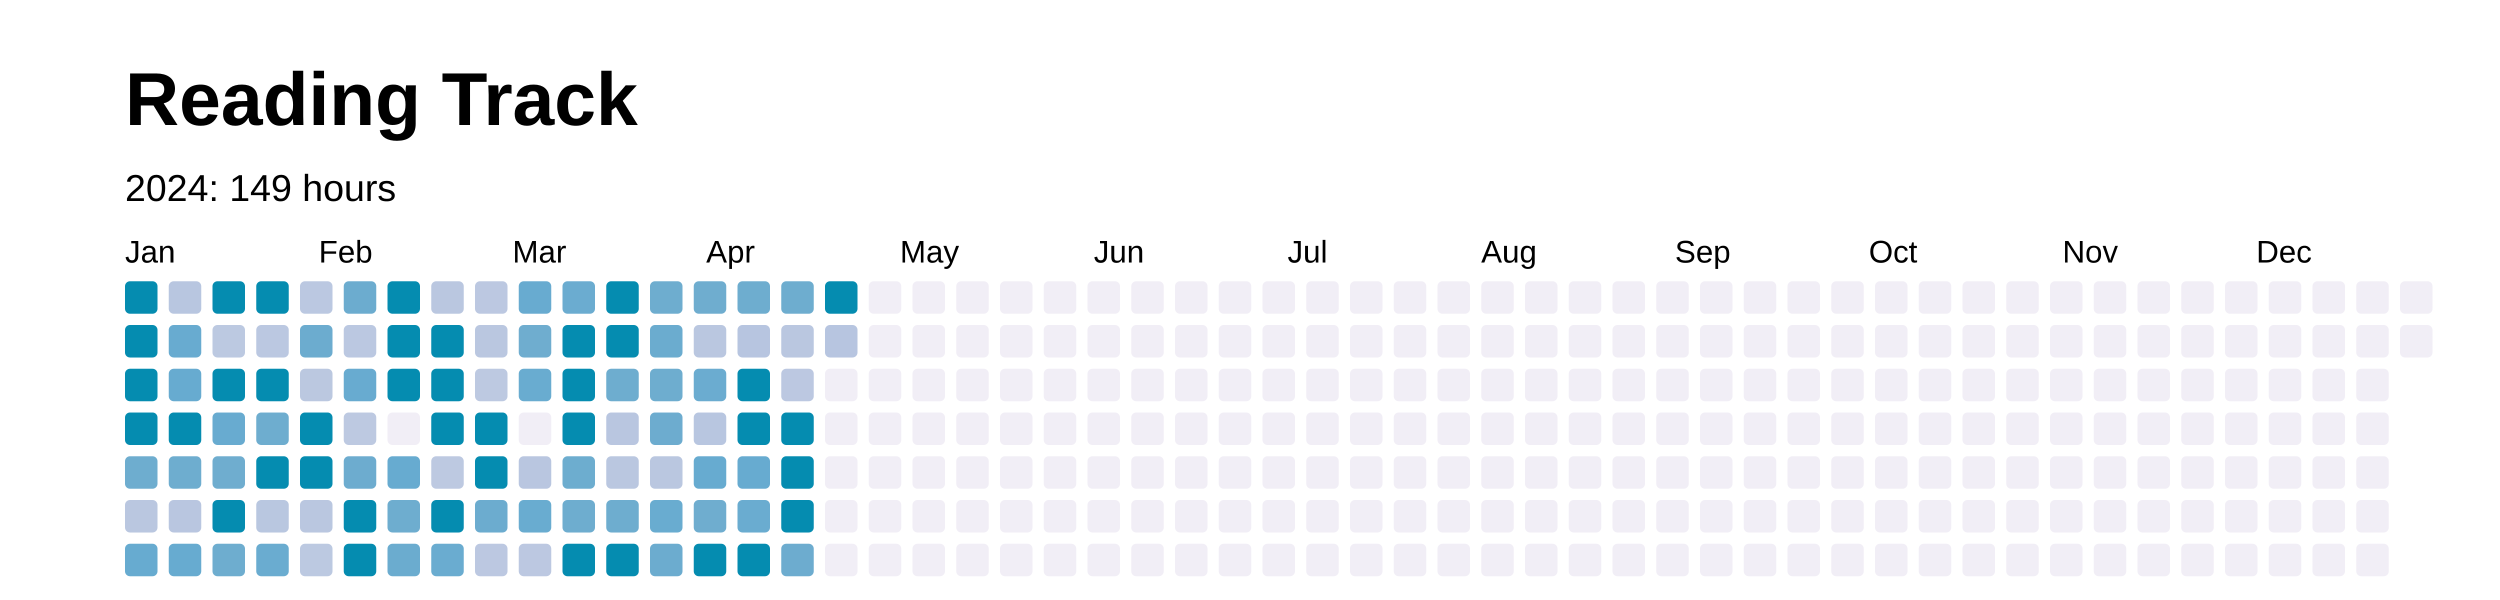
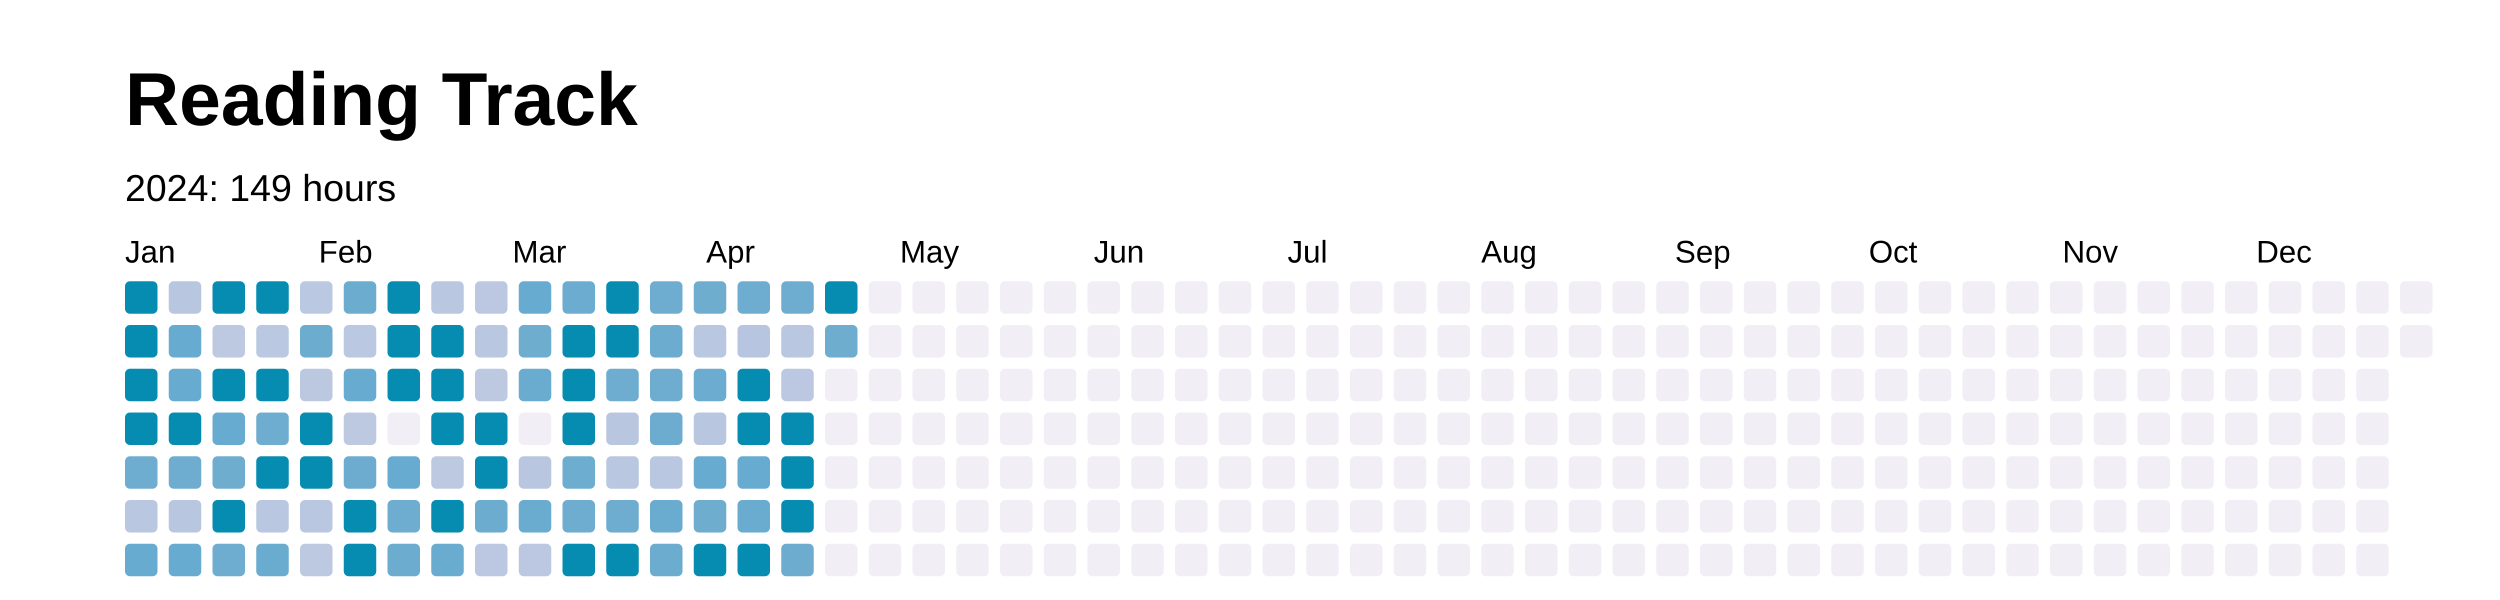
<svg xmlns="http://www.w3.org/2000/svg" baseProfile="full" height="48mm" version="1.1" viewBox="0,0,200,48" width="200mm">
  <defs />
  <rect fill="#FFFFFF" height="48" width="200" x="0" y="0" />
  <text fill="#000000" style="font-size:6px; font-family:Arial; font-weight:bold;" x="10" y="10">Reading Track</text>
  <text dominant-baseline="hanging" fill="#000000" style="font-size:3.0px; font-family:Arial;" x="10" y="14">2024: 149 hours</text>
  <text fill="#000000" style="font-size:2.5px; font-family:Arial" x="10.0" y="21.0">Jan</text>
  <text fill="#000000" style="font-size:2.5px; font-family:Arial" x="25.5" y="21.0">Feb</text>
  <text fill="#000000" style="font-size:2.5px; font-family:Arial" x="41.0" y="21.0">Mar</text>
  <text fill="#000000" style="font-size:2.5px; font-family:Arial" x="56.5" y="21.0">Apr</text>
  <text fill="#000000" style="font-size:2.5px; font-family:Arial" x="72.0" y="21.0">May</text>
  <text fill="#000000" style="font-size:2.5px; font-family:Arial" x="87.5" y="21.0">Jun</text>
  <text fill="#000000" style="font-size:2.5px; font-family:Arial" x="103.0" y="21.0">Jul</text>
  <text fill="#000000" style="font-size:2.5px; font-family:Arial" x="118.5" y="21.0">Aug</text>
  <text fill="#000000" style="font-size:2.5px; font-family:Arial" x="134.0" y="21.0">Sep</text>
  <text fill="#000000" style="font-size:2.5px; font-family:Arial" x="149.5" y="21.0">Oct</text>
  <text fill="#000000" style="font-size:2.5px; font-family:Arial" x="165.0" y="21.0">Nov</text>
  <text fill="#000000" style="font-size:2.5px; font-family:Arial" x="180.5" y="21.0">Dec</text>
  <rect fill="#058cb0" height="2.6" rx="0.4" ry="0.4" width="2.6" x="10.0" y="22.5" />
  <rect fill="#058cb0" height="2.6" rx="0.4" ry="0.4" width="2.6" x="10.0" y="26.0" />
  <rect fill="#058cb0" height="2.6" rx="0.4" ry="0.4" width="2.6" x="10.0" y="29.5" />
  <rect fill="#058cb0" height="2.6" rx="0.4" ry="0.4" width="2.6" x="10.0" y="33.0" />
  <rect fill="#6eadcf" height="2.6" rx="0.4" ry="0.4" width="2.6" x="10.0" y="36.5" />
  <rect fill="#bac7e0" height="2.6" rx="0.4" ry="0.4" width="2.6" x="10.0" y="40.0" />
  <rect fill="#67abd0" height="2.6" rx="0.4" ry="0.4" width="2.6" x="10.0" y="43.5" />
  <rect fill="#b8c6e0" height="2.6" rx="0.4" ry="0.4" width="2.6" x="13.5" y="22.5" />
  <rect fill="#68abd0" height="2.6" rx="0.4" ry="0.4" width="2.6" x="13.5" y="26.0" />
  <rect fill="#67abd0" height="2.6" rx="0.4" ry="0.4" width="2.6" x="13.5" y="29.5" />
  <rect fill="#058cb0" height="2.6" rx="0.4" ry="0.4" width="2.6" x="13.5" y="33.0" />
  <rect fill="#6eadcf" height="2.6" rx="0.4" ry="0.4" width="2.6" x="13.5" y="36.5" />
  <rect fill="#b9c6e0" height="2.6" rx="0.4" ry="0.4" width="2.6" x="13.5" y="40.0" />
  <rect fill="#67abd0" height="2.6" rx="0.4" ry="0.4" width="2.6" x="13.5" y="43.5" />
  <rect fill="#058cb0" height="2.6" rx="0.4" ry="0.4" width="2.6" x="17.0" y="22.5" />
  <rect fill="#bcc9e1" height="2.6" rx="0.4" ry="0.4" width="2.6" x="17.0" y="26.0" />
  <rect fill="#058cb0" height="2.6" rx="0.4" ry="0.4" width="2.6" x="17.0" y="29.5" />
  <rect fill="#68abd0" height="2.6" rx="0.4" ry="0.4" width="2.6" x="17.0" y="33.0" />
  <rect fill="#6fadcf" height="2.6" rx="0.4" ry="0.4" width="2.6" x="17.0" y="36.5" />
  <rect fill="#058cb0" height="2.6" rx="0.4" ry="0.4" width="2.6" x="17.0" y="40.0" />
  <rect fill="#6eadcf" height="2.6" rx="0.4" ry="0.4" width="2.6" x="17.0" y="43.5" />
  <rect fill="#058cb0" height="2.6" rx="0.4" ry="0.4" width="2.6" x="20.5" y="22.5" />
  <rect fill="#bbc8e1" height="2.6" rx="0.4" ry="0.4" width="2.6" x="20.5" y="26.0" />
  <rect fill="#058cb0" height="2.6" rx="0.4" ry="0.4" width="2.6" x="20.5" y="29.5" />
  <rect fill="#6eadcf" height="2.6" rx="0.4" ry="0.4" width="2.6" x="20.5" y="33.0" />
  <rect fill="#058cb0" height="2.6" rx="0.4" ry="0.4" width="2.6" x="20.5" y="36.5" />
  <rect fill="#b9c7e0" height="2.6" rx="0.4" ry="0.4" width="2.6" x="20.5" y="40.0" />
  <rect fill="#6aacd0" height="2.6" rx="0.4" ry="0.4" width="2.6" x="20.5" y="43.5" />
  <rect fill="#bbc8e1" height="2.6" rx="0.4" ry="0.4" width="2.6" x="24.0" y="22.5" />
  <rect fill="#6caccf" height="2.6" rx="0.4" ry="0.4" width="2.6" x="24.0" y="26.0" />
  <rect fill="#bbc8e0" height="2.6" rx="0.4" ry="0.4" width="2.6" x="24.0" y="29.5" />
  <rect fill="#058cb0" height="2.6" rx="0.4" ry="0.4" width="2.6" x="24.0" y="33.0" />
  <rect fill="#058cb0" height="2.6" rx="0.4" ry="0.4" width="2.6" x="24.0" y="36.5" />
  <rect fill="#bac7e0" height="2.6" rx="0.4" ry="0.4" width="2.6" x="24.0" y="40.0" />
  <rect fill="#bcc9e1" height="2.6" rx="0.4" ry="0.4" width="2.6" x="24.0" y="43.5" />
  <rect fill="#6caccf" height="2.6" rx="0.4" ry="0.4" width="2.6" x="27.5" y="22.5" />
  <rect fill="#bbc8e1" height="2.6" rx="0.4" ry="0.4" width="2.6" x="27.5" y="26.0" />
  <rect fill="#68abd0" height="2.6" rx="0.4" ry="0.4" width="2.6" x="27.5" y="29.5" />
  <rect fill="#bdc9e1" height="2.6" rx="0.4" ry="0.4" width="2.6" x="27.5" y="33.0" />
  <rect fill="#6daccf" height="2.6" rx="0.4" ry="0.4" width="2.6" x="27.5" y="36.5" />
  <rect fill="#058cb0" height="2.6" rx="0.4" ry="0.4" width="2.6" x="27.5" y="40.0" />
  <rect fill="#058cb0" height="2.6" rx="0.4" ry="0.4" width="2.6" x="27.5" y="43.5" />
  <rect fill="#058cb0" height="2.6" rx="0.4" ry="0.4" width="2.6" x="31.0" y="22.5" />
  <rect fill="#058cb0" height="2.6" rx="0.4" ry="0.4" width="2.6" x="31.0" y="26.0" />
  <rect fill="#058cb0" height="2.6" rx="0.4" ry="0.4" width="2.6" x="31.0" y="29.5" />
  <rect fill="#f1eef6" height="2.6" rx="0.4" ry="0.4" width="2.6" x="31.0" y="33.0" />
  <rect fill="#67abd0" height="2.6" rx="0.4" ry="0.4" width="2.6" x="31.0" y="36.5" />
  <rect fill="#6eadcf" height="2.6" rx="0.4" ry="0.4" width="2.6" x="31.0" y="40.0" />
  <rect fill="#6baccf" height="2.6" rx="0.4" ry="0.4" width="2.6" x="31.0" y="43.5" />
  <rect fill="#bac7e0" height="2.6" rx="0.4" ry="0.4" width="2.6" x="34.5" y="22.5" />
  <rect fill="#058cb0" height="2.6" rx="0.4" ry="0.4" width="2.6" x="34.5" y="26.0" />
  <rect fill="#058cb0" height="2.6" rx="0.4" ry="0.4" width="2.6" x="34.5" y="29.5" />
  <rect fill="#058cb0" height="2.6" rx="0.4" ry="0.4" width="2.6" x="34.5" y="33.0" />
  <rect fill="#bdc9e1" height="2.6" rx="0.4" ry="0.4" width="2.6" x="34.5" y="36.5" />
  <rect fill="#058cb0" height="2.6" rx="0.4" ry="0.4" width="2.6" x="34.5" y="40.0" />
  <rect fill="#6aacd0" height="2.6" rx="0.4" ry="0.4" width="2.6" x="34.5" y="43.5" />
  <rect fill="#bcc8e1" height="2.6" rx="0.4" ry="0.4" width="2.6" x="38.0" y="22.5" />
  <rect fill="#bac7e0" height="2.6" rx="0.4" ry="0.4" width="2.6" x="38.0" y="26.0" />
  <rect fill="#bdc9e1" height="2.6" rx="0.4" ry="0.4" width="2.6" x="38.0" y="29.5" />
  <rect fill="#058cb0" height="2.6" rx="0.4" ry="0.4" width="2.6" x="38.0" y="33.0" />
  <rect fill="#058cb0" height="2.6" rx="0.4" ry="0.4" width="2.6" x="38.0" y="36.5" />
  <rect fill="#6caccf" height="2.6" rx="0.4" ry="0.4" width="2.6" x="38.0" y="40.0" />
  <rect fill="#bcc8e1" height="2.6" rx="0.4" ry="0.4" width="2.6" x="38.0" y="43.5" />
  <rect fill="#68abd0" height="2.6" rx="0.4" ry="0.4" width="2.6" x="41.5" y="22.5" />
  <rect fill="#6fadcf" height="2.6" rx="0.4" ry="0.4" width="2.6" x="41.5" y="26.0" />
  <rect fill="#69acd0" height="2.6" rx="0.4" ry="0.4" width="2.6" x="41.5" y="29.5" />
  <rect fill="#f1eef6" height="2.6" rx="0.4" ry="0.4" width="2.6" x="41.5" y="33.0" />
  <rect fill="#b9c6e0" height="2.6" rx="0.4" ry="0.4" width="2.6" x="41.5" y="36.5" />
  <rect fill="#69acd0" height="2.6" rx="0.4" ry="0.4" width="2.6" x="41.5" y="40.0" />
  <rect fill="#bcc8e1" height="2.6" rx="0.4" ry="0.4" width="2.6" x="41.5" y="43.5" />
  <rect fill="#6bacd0" height="2.6" rx="0.4" ry="0.4" width="2.6" x="45.0" y="22.5" />
  <rect fill="#058cb0" height="2.6" rx="0.4" ry="0.4" width="2.6" x="45.0" y="26.0" />
  <rect fill="#058cb0" height="2.6" rx="0.4" ry="0.4" width="2.6" x="45.0" y="29.5" />
  <rect fill="#058cb0" height="2.6" rx="0.4" ry="0.4" width="2.6" x="45.0" y="33.0" />
  <rect fill="#6dadcf" height="2.6" rx="0.4" ry="0.4" width="2.6" x="45.0" y="36.5" />
  <rect fill="#6eadcf" height="2.6" rx="0.4" ry="0.4" width="2.6" x="45.0" y="40.0" />
  <rect fill="#058cb0" height="2.6" rx="0.4" ry="0.4" width="2.6" x="45.0" y="43.5" />
  <rect fill="#058cb0" height="2.6" rx="0.4" ry="0.4" width="2.6" x="48.5" y="22.5" />
  <rect fill="#058cb0" height="2.6" rx="0.4" ry="0.4" width="2.6" x="48.5" y="26.0" />
  <rect fill="#6eadcf" height="2.6" rx="0.4" ry="0.4" width="2.6" x="48.5" y="29.5" />
  <rect fill="#b9c6e0" height="2.6" rx="0.4" ry="0.4" width="2.6" x="48.5" y="33.0" />
  <rect fill="#bac7e0" height="2.6" rx="0.4" ry="0.4" width="2.6" x="48.5" y="36.5" />
  <rect fill="#6eadcf" height="2.6" rx="0.4" ry="0.4" width="2.6" x="48.5" y="40.0" />
  <rect fill="#058cb0" height="2.6" rx="0.4" ry="0.4" width="2.6" x="48.5" y="43.5" />
  <rect fill="#6eadcf" height="2.6" rx="0.4" ry="0.4" width="2.6" x="52.0" y="22.5" />
  <rect fill="#6baccf" height="2.6" rx="0.4" ry="0.4" width="2.6" x="52.0" y="26.0" />
  <rect fill="#6eadcf" height="2.6" rx="0.4" ry="0.4" width="2.6" x="52.0" y="29.5" />
  <rect fill="#6daccf" height="2.6" rx="0.4" ry="0.4" width="2.6" x="52.0" y="33.0" />
  <rect fill="#bac7e0" height="2.6" rx="0.4" ry="0.4" width="2.6" x="52.0" y="36.5" />
  <rect fill="#69acd0" height="2.6" rx="0.4" ry="0.4" width="2.6" x="52.0" y="40.0" />
  <rect fill="#6caccf" height="2.6" rx="0.4" ry="0.4" width="2.6" x="52.0" y="43.5" />
  <rect fill="#6fadcf" height="2.6" rx="0.4" ry="0.4" width="2.6" x="55.5" y="22.5" />
  <rect fill="#bac7e0" height="2.6" rx="0.4" ry="0.4" width="2.6" x="55.5" y="26.0" />
  <rect fill="#6bacd0" height="2.6" rx="0.4" ry="0.4" width="2.6" x="55.5" y="29.5" />
  <rect fill="#b8c6e0" height="2.6" rx="0.4" ry="0.4" width="2.6" x="55.5" y="33.0" />
  <rect fill="#67abd0" height="2.6" rx="0.4" ry="0.4" width="2.6" x="55.5" y="36.5" />
  <rect fill="#6fadcf" height="2.6" rx="0.4" ry="0.4" width="2.6" x="55.5" y="40.0" />
  <rect fill="#058cb0" height="2.6" rx="0.4" ry="0.4" width="2.6" x="55.5" y="43.5" />
  <rect fill="#6eadcf" height="2.6" rx="0.4" ry="0.4" width="2.6" x="59.0" y="22.5" />
  <rect fill="#b7c5e0" height="2.6" rx="0.4" ry="0.4" width="2.6" x="59.0" y="26.0" />
  <rect fill="#058cb0" height="2.6" rx="0.4" ry="0.4" width="2.6" x="59.0" y="29.5" />
  <rect fill="#058cb0" height="2.6" rx="0.4" ry="0.4" width="2.6" x="59.0" y="33.0" />
  <rect fill="#67abd0" height="2.6" rx="0.4" ry="0.4" width="2.6" x="59.0" y="36.5" />
  <rect fill="#6aacd0" height="2.6" rx="0.4" ry="0.4" width="2.6" x="59.0" y="40.0" />
  <rect fill="#058cb0" height="2.6" rx="0.4" ry="0.4" width="2.6" x="59.0" y="43.5" />
  <rect fill="#6eadcf" height="2.6" rx="0.4" ry="0.4" width="2.6" x="62.5" y="22.5" />
  <rect fill="#bac7e0" height="2.6" rx="0.4" ry="0.4" width="2.6" x="62.5" y="26.0" />
  <rect fill="#bcc8e1" height="2.6" rx="0.4" ry="0.4" width="2.6" x="62.5" y="29.5" />
  <rect fill="#058cb0" height="2.6" rx="0.4" ry="0.4" width="2.6" x="62.5" y="33.0" />
  <rect fill="#058cb0" height="2.6" rx="0.4" ry="0.4" width="2.6" x="62.5" y="36.5" />
  <rect fill="#058cb0" height="2.6" rx="0.4" ry="0.4" width="2.6" x="62.5" y="40.0" />
  <rect fill="#6daccf" height="2.6" rx="0.4" ry="0.4" width="2.6" x="62.5" y="43.5" />
  <rect fill="#058cb0" height="2.6" rx="0.4" ry="0.4" width="2.6" x="66.0" y="22.5" />
-   <rect fill="#b7c5e0" height="2.6" rx="0.4" ry="0.4" width="2.6" x="66.0" y="26.0" />
+   <rect fill="#6fadcf" height="2.6" rx="0.4" ry="0.4" width="2.6" x="66.0" y="26.0" />
  <rect fill="#f1eef6" height="2.6" rx="0.4" ry="0.4" width="2.6" x="66.0" y="29.5" />
  <rect fill="#f1eef6" height="2.6" rx="0.4" ry="0.4" width="2.6" x="66.0" y="33.0" />
  <rect fill="#f1eef6" height="2.6" rx="0.4" ry="0.4" width="2.6" x="66.0" y="36.5" />
  <rect fill="#f1eef6" height="2.6" rx="0.4" ry="0.4" width="2.6" x="66.0" y="40.0" />
  <rect fill="#f1eef6" height="2.6" rx="0.4" ry="0.4" width="2.6" x="66.0" y="43.5" />
  <rect fill="#f1eef6" height="2.6" rx="0.4" ry="0.4" width="2.6" x="69.5" y="22.5" />
  <rect fill="#f1eef6" height="2.6" rx="0.4" ry="0.4" width="2.6" x="69.5" y="26.0" />
  <rect fill="#f1eef6" height="2.6" rx="0.4" ry="0.4" width="2.6" x="69.5" y="29.5" />
  <rect fill="#f1eef6" height="2.6" rx="0.4" ry="0.4" width="2.6" x="69.5" y="33.0" />
  <rect fill="#f1eef6" height="2.6" rx="0.4" ry="0.4" width="2.6" x="69.5" y="36.5" />
  <rect fill="#f1eef6" height="2.6" rx="0.4" ry="0.4" width="2.6" x="69.5" y="40.0" />
  <rect fill="#f1eef6" height="2.6" rx="0.4" ry="0.4" width="2.6" x="69.5" y="43.5" />
  <rect fill="#f1eef6" height="2.6" rx="0.4" ry="0.4" width="2.6" x="73.0" y="22.5" />
  <rect fill="#f1eef6" height="2.6" rx="0.4" ry="0.4" width="2.6" x="73.0" y="26.0" />
  <rect fill="#f1eef6" height="2.6" rx="0.4" ry="0.4" width="2.6" x="73.0" y="29.5" />
  <rect fill="#f1eef6" height="2.6" rx="0.4" ry="0.4" width="2.6" x="73.0" y="33.0" />
  <rect fill="#f1eef6" height="2.6" rx="0.4" ry="0.4" width="2.6" x="73.0" y="36.5" />
  <rect fill="#f1eef6" height="2.6" rx="0.4" ry="0.4" width="2.6" x="73.0" y="40.0" />
  <rect fill="#f1eef6" height="2.6" rx="0.4" ry="0.4" width="2.6" x="73.0" y="43.5" />
  <rect fill="#f1eef6" height="2.6" rx="0.4" ry="0.4" width="2.6" x="76.5" y="22.5" />
  <rect fill="#f1eef6" height="2.6" rx="0.4" ry="0.4" width="2.6" x="76.5" y="26.0" />
  <rect fill="#f1eef6" height="2.6" rx="0.4" ry="0.4" width="2.6" x="76.5" y="29.5" />
  <rect fill="#f1eef6" height="2.6" rx="0.4" ry="0.4" width="2.6" x="76.5" y="33.0" />
  <rect fill="#f1eef6" height="2.6" rx="0.4" ry="0.4" width="2.6" x="76.5" y="36.5" />
  <rect fill="#f1eef6" height="2.6" rx="0.4" ry="0.4" width="2.6" x="76.5" y="40.0" />
  <rect fill="#f1eef6" height="2.6" rx="0.4" ry="0.4" width="2.6" x="76.5" y="43.5" />
  <rect fill="#f1eef6" height="2.6" rx="0.4" ry="0.4" width="2.6" x="80.0" y="22.5" />
  <rect fill="#f1eef6" height="2.6" rx="0.4" ry="0.4" width="2.6" x="80.0" y="26.0" />
  <rect fill="#f1eef6" height="2.6" rx="0.4" ry="0.4" width="2.6" x="80.0" y="29.5" />
  <rect fill="#f1eef6" height="2.6" rx="0.4" ry="0.4" width="2.6" x="80.0" y="33.0" />
  <rect fill="#f1eef6" height="2.6" rx="0.4" ry="0.4" width="2.6" x="80.0" y="36.5" />
  <rect fill="#f1eef6" height="2.6" rx="0.4" ry="0.4" width="2.6" x="80.0" y="40.0" />
  <rect fill="#f1eef6" height="2.6" rx="0.4" ry="0.4" width="2.6" x="80.0" y="43.5" />
  <rect fill="#f1eef6" height="2.6" rx="0.4" ry="0.4" width="2.6" x="83.5" y="22.5" />
  <rect fill="#f1eef6" height="2.6" rx="0.4" ry="0.4" width="2.6" x="83.5" y="26.0" />
  <rect fill="#f1eef6" height="2.6" rx="0.4" ry="0.4" width="2.6" x="83.5" y="29.5" />
  <rect fill="#f1eef6" height="2.6" rx="0.4" ry="0.4" width="2.6" x="83.5" y="33.0" />
  <rect fill="#f1eef6" height="2.6" rx="0.4" ry="0.4" width="2.6" x="83.5" y="36.5" />
  <rect fill="#f1eef6" height="2.6" rx="0.4" ry="0.4" width="2.6" x="83.5" y="40.0" />
  <rect fill="#f1eef6" height="2.6" rx="0.4" ry="0.4" width="2.6" x="83.5" y="43.5" />
  <rect fill="#f1eef6" height="2.6" rx="0.4" ry="0.4" width="2.6" x="87.0" y="22.5" />
  <rect fill="#f1eef6" height="2.6" rx="0.4" ry="0.4" width="2.6" x="87.0" y="26.0" />
  <rect fill="#f1eef6" height="2.6" rx="0.4" ry="0.4" width="2.6" x="87.0" y="29.5" />
  <rect fill="#f1eef6" height="2.6" rx="0.4" ry="0.4" width="2.6" x="87.0" y="33.0" />
  <rect fill="#f1eef6" height="2.6" rx="0.4" ry="0.4" width="2.6" x="87.0" y="36.5" />
  <rect fill="#f1eef6" height="2.6" rx="0.4" ry="0.4" width="2.6" x="87.0" y="40.0" />
  <rect fill="#f1eef6" height="2.6" rx="0.4" ry="0.4" width="2.6" x="87.0" y="43.5" />
  <rect fill="#f1eef6" height="2.6" rx="0.4" ry="0.4" width="2.6" x="90.5" y="22.5" />
  <rect fill="#f1eef6" height="2.6" rx="0.4" ry="0.4" width="2.6" x="90.5" y="26.0" />
  <rect fill="#f1eef6" height="2.6" rx="0.4" ry="0.4" width="2.6" x="90.5" y="29.5" />
  <rect fill="#f1eef6" height="2.6" rx="0.4" ry="0.4" width="2.6" x="90.5" y="33.0" />
  <rect fill="#f1eef6" height="2.6" rx="0.4" ry="0.4" width="2.6" x="90.5" y="36.5" />
  <rect fill="#f1eef6" height="2.6" rx="0.4" ry="0.4" width="2.6" x="90.5" y="40.0" />
  <rect fill="#f1eef6" height="2.6" rx="0.4" ry="0.4" width="2.6" x="90.5" y="43.5" />
  <rect fill="#f1eef6" height="2.6" rx="0.4" ry="0.4" width="2.6" x="94.0" y="22.5" />
  <rect fill="#f1eef6" height="2.6" rx="0.4" ry="0.4" width="2.6" x="94.0" y="26.0" />
  <rect fill="#f1eef6" height="2.6" rx="0.4" ry="0.4" width="2.6" x="94.0" y="29.5" />
  <rect fill="#f1eef6" height="2.6" rx="0.4" ry="0.4" width="2.6" x="94.0" y="33.0" />
  <rect fill="#f1eef6" height="2.6" rx="0.4" ry="0.4" width="2.6" x="94.0" y="36.5" />
  <rect fill="#f1eef6" height="2.6" rx="0.4" ry="0.4" width="2.6" x="94.0" y="40.0" />
  <rect fill="#f1eef6" height="2.6" rx="0.4" ry="0.4" width="2.6" x="94.0" y="43.5" />
  <rect fill="#f1eef6" height="2.6" rx="0.4" ry="0.4" width="2.6" x="97.5" y="22.5" />
  <rect fill="#f1eef6" height="2.6" rx="0.4" ry="0.4" width="2.6" x="97.5" y="26.0" />
  <rect fill="#f1eef6" height="2.6" rx="0.4" ry="0.4" width="2.6" x="97.5" y="29.5" />
  <rect fill="#f1eef6" height="2.6" rx="0.4" ry="0.4" width="2.6" x="97.5" y="33.0" />
  <rect fill="#f1eef6" height="2.6" rx="0.4" ry="0.4" width="2.6" x="97.5" y="36.5" />
  <rect fill="#f1eef6" height="2.6" rx="0.4" ry="0.4" width="2.6" x="97.5" y="40.0" />
  <rect fill="#f1eef6" height="2.6" rx="0.4" ry="0.4" width="2.6" x="97.5" y="43.5" />
  <rect fill="#f1eef6" height="2.6" rx="0.4" ry="0.4" width="2.6" x="101.0" y="22.5" />
  <rect fill="#f1eef6" height="2.6" rx="0.4" ry="0.4" width="2.6" x="101.0" y="26.0" />
  <rect fill="#f1eef6" height="2.6" rx="0.4" ry="0.4" width="2.6" x="101.0" y="29.5" />
  <rect fill="#f1eef6" height="2.6" rx="0.4" ry="0.4" width="2.6" x="101.0" y="33.0" />
  <rect fill="#f1eef6" height="2.6" rx="0.4" ry="0.4" width="2.6" x="101.0" y="36.5" />
  <rect fill="#f1eef6" height="2.6" rx="0.4" ry="0.4" width="2.6" x="101.0" y="40.0" />
  <rect fill="#f1eef6" height="2.6" rx="0.4" ry="0.4" width="2.6" x="101.0" y="43.5" />
  <rect fill="#f1eef6" height="2.6" rx="0.4" ry="0.4" width="2.6" x="104.5" y="22.5" />
  <rect fill="#f1eef6" height="2.6" rx="0.4" ry="0.4" width="2.6" x="104.5" y="26.0" />
  <rect fill="#f1eef6" height="2.6" rx="0.4" ry="0.4" width="2.6" x="104.5" y="29.5" />
  <rect fill="#f1eef6" height="2.6" rx="0.4" ry="0.4" width="2.6" x="104.5" y="33.0" />
  <rect fill="#f1eef6" height="2.6" rx="0.4" ry="0.4" width="2.6" x="104.5" y="36.5" />
  <rect fill="#f1eef6" height="2.6" rx="0.4" ry="0.4" width="2.6" x="104.5" y="40.0" />
  <rect fill="#f1eef6" height="2.6" rx="0.4" ry="0.4" width="2.6" x="104.5" y="43.5" />
  <rect fill="#f1eef6" height="2.6" rx="0.4" ry="0.4" width="2.6" x="108.0" y="22.5" />
  <rect fill="#f1eef6" height="2.6" rx="0.4" ry="0.4" width="2.6" x="108.0" y="26.0" />
  <rect fill="#f1eef6" height="2.6" rx="0.4" ry="0.4" width="2.6" x="108.0" y="29.5" />
  <rect fill="#f1eef6" height="2.6" rx="0.4" ry="0.4" width="2.6" x="108.0" y="33.0" />
  <rect fill="#f1eef6" height="2.6" rx="0.4" ry="0.4" width="2.6" x="108.0" y="36.5" />
  <rect fill="#f1eef6" height="2.6" rx="0.4" ry="0.4" width="2.6" x="108.0" y="40.0" />
  <rect fill="#f1eef6" height="2.6" rx="0.4" ry="0.4" width="2.6" x="108.0" y="43.5" />
  <rect fill="#f1eef6" height="2.6" rx="0.4" ry="0.4" width="2.6" x="111.5" y="22.5" />
  <rect fill="#f1eef6" height="2.6" rx="0.4" ry="0.4" width="2.6" x="111.5" y="26.0" />
  <rect fill="#f1eef6" height="2.6" rx="0.4" ry="0.4" width="2.6" x="111.5" y="29.5" />
  <rect fill="#f1eef6" height="2.6" rx="0.4" ry="0.4" width="2.6" x="111.5" y="33.0" />
  <rect fill="#f1eef6" height="2.6" rx="0.4" ry="0.4" width="2.6" x="111.5" y="36.5" />
  <rect fill="#f1eef6" height="2.6" rx="0.4" ry="0.4" width="2.6" x="111.5" y="40.0" />
  <rect fill="#f1eef6" height="2.6" rx="0.4" ry="0.4" width="2.6" x="111.5" y="43.5" />
  <rect fill="#f1eef6" height="2.6" rx="0.4" ry="0.4" width="2.6" x="115.0" y="22.5" />
  <rect fill="#f1eef6" height="2.6" rx="0.4" ry="0.4" width="2.6" x="115.0" y="26.0" />
  <rect fill="#f1eef6" height="2.6" rx="0.4" ry="0.4" width="2.6" x="115.0" y="29.5" />
  <rect fill="#f1eef6" height="2.6" rx="0.4" ry="0.4" width="2.6" x="115.0" y="33.0" />
  <rect fill="#f1eef6" height="2.6" rx="0.4" ry="0.4" width="2.6" x="115.0" y="36.5" />
  <rect fill="#f1eef6" height="2.6" rx="0.4" ry="0.4" width="2.6" x="115.0" y="40.0" />
  <rect fill="#f1eef6" height="2.6" rx="0.4" ry="0.4" width="2.6" x="115.0" y="43.5" />
  <rect fill="#f1eef6" height="2.6" rx="0.4" ry="0.4" width="2.6" x="118.5" y="22.5" />
  <rect fill="#f1eef6" height="2.6" rx="0.4" ry="0.4" width="2.6" x="118.5" y="26.0" />
  <rect fill="#f1eef6" height="2.6" rx="0.4" ry="0.4" width="2.6" x="118.5" y="29.5" />
  <rect fill="#f1eef6" height="2.6" rx="0.4" ry="0.4" width="2.6" x="118.5" y="33.0" />
  <rect fill="#f1eef6" height="2.6" rx="0.4" ry="0.4" width="2.6" x="118.5" y="36.5" />
  <rect fill="#f1eef6" height="2.6" rx="0.4" ry="0.4" width="2.6" x="118.5" y="40.0" />
  <rect fill="#f1eef6" height="2.6" rx="0.4" ry="0.4" width="2.6" x="118.5" y="43.5" />
  <rect fill="#f1eef6" height="2.6" rx="0.4" ry="0.4" width="2.6" x="122.0" y="22.5" />
  <rect fill="#f1eef6" height="2.6" rx="0.4" ry="0.4" width="2.6" x="122.0" y="26.0" />
  <rect fill="#f1eef6" height="2.6" rx="0.4" ry="0.4" width="2.6" x="122.0" y="29.5" />
  <rect fill="#f1eef6" height="2.6" rx="0.4" ry="0.4" width="2.6" x="122.0" y="33.0" />
  <rect fill="#f1eef6" height="2.6" rx="0.4" ry="0.4" width="2.6" x="122.0" y="36.5" />
  <rect fill="#f1eef6" height="2.6" rx="0.4" ry="0.4" width="2.6" x="122.0" y="40.0" />
  <rect fill="#f1eef6" height="2.6" rx="0.4" ry="0.4" width="2.6" x="122.0" y="43.5" />
  <rect fill="#f1eef6" height="2.6" rx="0.4" ry="0.4" width="2.6" x="125.5" y="22.5" />
  <rect fill="#f1eef6" height="2.6" rx="0.4" ry="0.4" width="2.6" x="125.5" y="26.0" />
  <rect fill="#f1eef6" height="2.6" rx="0.4" ry="0.4" width="2.6" x="125.5" y="29.5" />
  <rect fill="#f1eef6" height="2.6" rx="0.4" ry="0.4" width="2.6" x="125.5" y="33.0" />
  <rect fill="#f1eef6" height="2.6" rx="0.4" ry="0.4" width="2.6" x="125.5" y="36.5" />
  <rect fill="#f1eef6" height="2.6" rx="0.4" ry="0.4" width="2.6" x="125.5" y="40.0" />
  <rect fill="#f1eef6" height="2.6" rx="0.4" ry="0.4" width="2.6" x="125.5" y="43.5" />
  <rect fill="#f1eef6" height="2.6" rx="0.4" ry="0.4" width="2.6" x="129.0" y="22.5" />
  <rect fill="#f1eef6" height="2.6" rx="0.4" ry="0.4" width="2.6" x="129.0" y="26.0" />
  <rect fill="#f1eef6" height="2.6" rx="0.4" ry="0.4" width="2.6" x="129.0" y="29.5" />
  <rect fill="#f1eef6" height="2.6" rx="0.4" ry="0.4" width="2.6" x="129.0" y="33.0" />
  <rect fill="#f1eef6" height="2.6" rx="0.4" ry="0.4" width="2.6" x="129.0" y="36.5" />
  <rect fill="#f1eef6" height="2.6" rx="0.4" ry="0.4" width="2.6" x="129.0" y="40.0" />
  <rect fill="#f1eef6" height="2.6" rx="0.4" ry="0.4" width="2.6" x="129.0" y="43.5" />
  <rect fill="#f1eef6" height="2.6" rx="0.4" ry="0.4" width="2.6" x="132.5" y="22.5" />
  <rect fill="#f1eef6" height="2.6" rx="0.4" ry="0.4" width="2.6" x="132.5" y="26.0" />
  <rect fill="#f1eef6" height="2.6" rx="0.4" ry="0.4" width="2.6" x="132.5" y="29.5" />
  <rect fill="#f1eef6" height="2.6" rx="0.4" ry="0.4" width="2.6" x="132.5" y="33.0" />
  <rect fill="#f1eef6" height="2.6" rx="0.4" ry="0.4" width="2.6" x="132.5" y="36.5" />
  <rect fill="#f1eef6" height="2.6" rx="0.4" ry="0.4" width="2.6" x="132.5" y="40.0" />
  <rect fill="#f1eef6" height="2.6" rx="0.4" ry="0.4" width="2.6" x="132.5" y="43.5" />
  <rect fill="#f1eef6" height="2.6" rx="0.4" ry="0.4" width="2.6" x="136.0" y="22.5" />
  <rect fill="#f1eef6" height="2.6" rx="0.4" ry="0.4" width="2.6" x="136.0" y="26.0" />
  <rect fill="#f1eef6" height="2.6" rx="0.4" ry="0.4" width="2.6" x="136.0" y="29.5" />
  <rect fill="#f1eef6" height="2.6" rx="0.4" ry="0.4" width="2.6" x="136.0" y="33.0" />
  <rect fill="#f1eef6" height="2.6" rx="0.4" ry="0.4" width="2.6" x="136.0" y="36.5" />
  <rect fill="#f1eef6" height="2.6" rx="0.4" ry="0.4" width="2.6" x="136.0" y="40.0" />
  <rect fill="#f1eef6" height="2.6" rx="0.4" ry="0.4" width="2.6" x="136.0" y="43.5" />
  <rect fill="#f1eef6" height="2.6" rx="0.4" ry="0.4" width="2.6" x="139.5" y="22.5" />
  <rect fill="#f1eef6" height="2.6" rx="0.4" ry="0.4" width="2.6" x="139.5" y="26.0" />
  <rect fill="#f1eef6" height="2.6" rx="0.4" ry="0.4" width="2.6" x="139.5" y="29.5" />
  <rect fill="#f1eef6" height="2.6" rx="0.4" ry="0.4" width="2.6" x="139.5" y="33.0" />
  <rect fill="#f1eef6" height="2.6" rx="0.4" ry="0.4" width="2.6" x="139.5" y="36.5" />
  <rect fill="#f1eef6" height="2.6" rx="0.4" ry="0.4" width="2.6" x="139.5" y="40.0" />
  <rect fill="#f1eef6" height="2.6" rx="0.4" ry="0.4" width="2.6" x="139.5" y="43.5" />
  <rect fill="#f1eef6" height="2.6" rx="0.4" ry="0.4" width="2.6" x="143.0" y="22.5" />
  <rect fill="#f1eef6" height="2.6" rx="0.4" ry="0.4" width="2.6" x="143.0" y="26.0" />
  <rect fill="#f1eef6" height="2.6" rx="0.4" ry="0.4" width="2.6" x="143.0" y="29.5" />
  <rect fill="#f1eef6" height="2.6" rx="0.4" ry="0.4" width="2.6" x="143.0" y="33.0" />
  <rect fill="#f1eef6" height="2.6" rx="0.4" ry="0.4" width="2.6" x="143.0" y="36.5" />
  <rect fill="#f1eef6" height="2.6" rx="0.4" ry="0.4" width="2.6" x="143.0" y="40.0" />
  <rect fill="#f1eef6" height="2.6" rx="0.4" ry="0.4" width="2.6" x="143.0" y="43.5" />
  <rect fill="#f1eef6" height="2.6" rx="0.4" ry="0.4" width="2.6" x="146.5" y="22.5" />
  <rect fill="#f1eef6" height="2.6" rx="0.4" ry="0.4" width="2.6" x="146.5" y="26.0" />
  <rect fill="#f1eef6" height="2.6" rx="0.4" ry="0.4" width="2.6" x="146.5" y="29.5" />
  <rect fill="#f1eef6" height="2.6" rx="0.4" ry="0.4" width="2.6" x="146.5" y="33.0" />
  <rect fill="#f1eef6" height="2.6" rx="0.4" ry="0.4" width="2.6" x="146.5" y="36.5" />
  <rect fill="#f1eef6" height="2.6" rx="0.4" ry="0.4" width="2.6" x="146.5" y="40.0" />
  <rect fill="#f1eef6" height="2.6" rx="0.4" ry="0.4" width="2.6" x="146.5" y="43.5" />
  <rect fill="#f1eef6" height="2.6" rx="0.4" ry="0.4" width="2.6" x="150.0" y="22.5" />
  <rect fill="#f1eef6" height="2.6" rx="0.4" ry="0.4" width="2.6" x="150.0" y="26.0" />
  <rect fill="#f1eef6" height="2.6" rx="0.4" ry="0.4" width="2.6" x="150.0" y="29.5" />
  <rect fill="#f1eef6" height="2.6" rx="0.4" ry="0.4" width="2.6" x="150.0" y="33.0" />
  <rect fill="#f1eef6" height="2.6" rx="0.4" ry="0.4" width="2.6" x="150.0" y="36.5" />
  <rect fill="#f1eef6" height="2.6" rx="0.4" ry="0.4" width="2.6" x="150.0" y="40.0" />
  <rect fill="#f1eef6" height="2.6" rx="0.4" ry="0.4" width="2.6" x="150.0" y="43.5" />
  <rect fill="#f1eef6" height="2.6" rx="0.4" ry="0.4" width="2.6" x="153.5" y="22.5" />
  <rect fill="#f1eef6" height="2.6" rx="0.4" ry="0.4" width="2.6" x="153.5" y="26.0" />
  <rect fill="#f1eef6" height="2.6" rx="0.4" ry="0.4" width="2.6" x="153.5" y="29.5" />
  <rect fill="#f1eef6" height="2.6" rx="0.4" ry="0.4" width="2.6" x="153.5" y="33.0" />
  <rect fill="#f1eef6" height="2.6" rx="0.4" ry="0.4" width="2.6" x="153.5" y="36.5" />
  <rect fill="#f1eef6" height="2.6" rx="0.4" ry="0.4" width="2.6" x="153.5" y="40.0" />
  <rect fill="#f1eef6" height="2.6" rx="0.4" ry="0.4" width="2.6" x="153.5" y="43.5" />
  <rect fill="#f1eef6" height="2.6" rx="0.4" ry="0.4" width="2.6" x="157.0" y="22.5" />
  <rect fill="#f1eef6" height="2.6" rx="0.4" ry="0.4" width="2.6" x="157.0" y="26.0" />
  <rect fill="#f1eef6" height="2.6" rx="0.4" ry="0.4" width="2.6" x="157.0" y="29.5" />
  <rect fill="#f1eef6" height="2.6" rx="0.4" ry="0.4" width="2.6" x="157.0" y="33.0" />
  <rect fill="#f1eef6" height="2.6" rx="0.4" ry="0.4" width="2.6" x="157.0" y="36.5" />
  <rect fill="#f1eef6" height="2.6" rx="0.4" ry="0.4" width="2.6" x="157.0" y="40.0" />
  <rect fill="#f1eef6" height="2.6" rx="0.4" ry="0.4" width="2.6" x="157.0" y="43.5" />
  <rect fill="#f1eef6" height="2.6" rx="0.4" ry="0.4" width="2.6" x="160.5" y="22.5" />
  <rect fill="#f1eef6" height="2.6" rx="0.4" ry="0.4" width="2.6" x="160.5" y="26.0" />
  <rect fill="#f1eef6" height="2.6" rx="0.4" ry="0.4" width="2.6" x="160.5" y="29.5" />
  <rect fill="#f1eef6" height="2.6" rx="0.4" ry="0.4" width="2.6" x="160.5" y="33.0" />
  <rect fill="#f1eef6" height="2.6" rx="0.4" ry="0.4" width="2.6" x="160.5" y="36.5" />
  <rect fill="#f1eef6" height="2.6" rx="0.4" ry="0.4" width="2.6" x="160.5" y="40.0" />
  <rect fill="#f1eef6" height="2.6" rx="0.4" ry="0.4" width="2.6" x="160.5" y="43.5" />
  <rect fill="#f1eef6" height="2.6" rx="0.4" ry="0.4" width="2.6" x="164.0" y="22.5" />
  <rect fill="#f1eef6" height="2.6" rx="0.4" ry="0.4" width="2.6" x="164.0" y="26.0" />
  <rect fill="#f1eef6" height="2.6" rx="0.4" ry="0.4" width="2.6" x="164.0" y="29.5" />
  <rect fill="#f1eef6" height="2.6" rx="0.4" ry="0.4" width="2.6" x="164.0" y="33.0" />
  <rect fill="#f1eef6" height="2.6" rx="0.4" ry="0.4" width="2.6" x="164.0" y="36.5" />
  <rect fill="#f1eef6" height="2.6" rx="0.4" ry="0.4" width="2.6" x="164.0" y="40.0" />
  <rect fill="#f1eef6" height="2.6" rx="0.4" ry="0.4" width="2.6" x="164.0" y="43.5" />
  <rect fill="#f1eef6" height="2.6" rx="0.4" ry="0.4" width="2.6" x="167.5" y="22.5" />
  <rect fill="#f1eef6" height="2.6" rx="0.4" ry="0.4" width="2.6" x="167.5" y="26.0" />
  <rect fill="#f1eef6" height="2.6" rx="0.4" ry="0.4" width="2.6" x="167.5" y="29.5" />
  <rect fill="#f1eef6" height="2.6" rx="0.4" ry="0.4" width="2.6" x="167.5" y="33.0" />
  <rect fill="#f1eef6" height="2.6" rx="0.4" ry="0.4" width="2.6" x="167.5" y="36.5" />
  <rect fill="#f1eef6" height="2.6" rx="0.4" ry="0.4" width="2.6" x="167.5" y="40.0" />
  <rect fill="#f1eef6" height="2.6" rx="0.4" ry="0.4" width="2.6" x="167.5" y="43.5" />
  <rect fill="#f1eef6" height="2.6" rx="0.4" ry="0.4" width="2.6" x="171.0" y="22.5" />
  <rect fill="#f1eef6" height="2.6" rx="0.4" ry="0.4" width="2.6" x="171.0" y="26.0" />
  <rect fill="#f1eef6" height="2.6" rx="0.4" ry="0.4" width="2.6" x="171.0" y="29.5" />
  <rect fill="#f1eef6" height="2.6" rx="0.4" ry="0.4" width="2.6" x="171.0" y="33.0" />
  <rect fill="#f1eef6" height="2.6" rx="0.4" ry="0.4" width="2.6" x="171.0" y="36.5" />
  <rect fill="#f1eef6" height="2.6" rx="0.4" ry="0.4" width="2.6" x="171.0" y="40.0" />
  <rect fill="#f1eef6" height="2.6" rx="0.4" ry="0.4" width="2.6" x="171.0" y="43.5" />
  <rect fill="#f1eef6" height="2.6" rx="0.4" ry="0.4" width="2.6" x="174.5" y="22.5" />
  <rect fill="#f1eef6" height="2.6" rx="0.4" ry="0.4" width="2.6" x="174.5" y="26.0" />
  <rect fill="#f1eef6" height="2.6" rx="0.4" ry="0.4" width="2.6" x="174.5" y="29.5" />
  <rect fill="#f1eef6" height="2.6" rx="0.4" ry="0.4" width="2.6" x="174.5" y="33.0" />
  <rect fill="#f1eef6" height="2.6" rx="0.4" ry="0.4" width="2.6" x="174.5" y="36.5" />
  <rect fill="#f1eef6" height="2.6" rx="0.4" ry="0.4" width="2.6" x="174.5" y="40.0" />
  <rect fill="#f1eef6" height="2.6" rx="0.4" ry="0.4" width="2.6" x="174.5" y="43.5" />
  <rect fill="#f1eef6" height="2.6" rx="0.4" ry="0.4" width="2.6" x="178.0" y="22.5" />
  <rect fill="#f1eef6" height="2.6" rx="0.4" ry="0.4" width="2.6" x="178.0" y="26.0" />
  <rect fill="#f1eef6" height="2.6" rx="0.4" ry="0.4" width="2.6" x="178.0" y="29.5" />
  <rect fill="#f1eef6" height="2.6" rx="0.4" ry="0.4" width="2.6" x="178.0" y="33.0" />
  <rect fill="#f1eef6" height="2.6" rx="0.4" ry="0.4" width="2.6" x="178.0" y="36.5" />
  <rect fill="#f1eef6" height="2.6" rx="0.4" ry="0.4" width="2.6" x="178.0" y="40.0" />
  <rect fill="#f1eef6" height="2.6" rx="0.4" ry="0.4" width="2.6" x="178.0" y="43.5" />
  <rect fill="#f1eef6" height="2.6" rx="0.4" ry="0.4" width="2.6" x="181.5" y="22.5" />
  <rect fill="#f1eef6" height="2.6" rx="0.4" ry="0.4" width="2.6" x="181.5" y="26.0" />
  <rect fill="#f1eef6" height="2.6" rx="0.4" ry="0.4" width="2.6" x="181.5" y="29.5" />
  <rect fill="#f1eef6" height="2.6" rx="0.4" ry="0.4" width="2.6" x="181.5" y="33.0" />
  <rect fill="#f1eef6" height="2.6" rx="0.4" ry="0.4" width="2.6" x="181.5" y="36.5" />
  <rect fill="#f1eef6" height="2.6" rx="0.4" ry="0.4" width="2.6" x="181.5" y="40.0" />
  <rect fill="#f1eef6" height="2.6" rx="0.4" ry="0.4" width="2.6" x="181.5" y="43.5" />
  <rect fill="#f1eef6" height="2.6" rx="0.4" ry="0.4" width="2.6" x="185.0" y="22.5" />
  <rect fill="#f1eef6" height="2.6" rx="0.4" ry="0.4" width="2.6" x="185.0" y="26.0" />
  <rect fill="#f1eef6" height="2.6" rx="0.4" ry="0.4" width="2.6" x="185.0" y="29.5" />
  <rect fill="#f1eef6" height="2.6" rx="0.4" ry="0.4" width="2.6" x="185.0" y="33.0" />
  <rect fill="#f1eef6" height="2.6" rx="0.4" ry="0.4" width="2.6" x="185.0" y="36.5" />
  <rect fill="#f1eef6" height="2.6" rx="0.4" ry="0.4" width="2.6" x="185.0" y="40.0" />
  <rect fill="#f1eef6" height="2.6" rx="0.4" ry="0.4" width="2.6" x="185.0" y="43.5" />
  <rect fill="#f1eef6" height="2.6" rx="0.4" ry="0.4" width="2.6" x="188.5" y="22.5" />
  <rect fill="#f1eef6" height="2.6" rx="0.4" ry="0.4" width="2.6" x="188.5" y="26.0" />
  <rect fill="#f1eef6" height="2.6" rx="0.4" ry="0.4" width="2.6" x="188.5" y="29.5" />
  <rect fill="#f1eef6" height="2.6" rx="0.4" ry="0.4" width="2.6" x="188.5" y="33.0" />
  <rect fill="#f1eef6" height="2.6" rx="0.4" ry="0.4" width="2.6" x="188.5" y="36.5" />
  <rect fill="#f1eef6" height="2.6" rx="0.4" ry="0.4" width="2.6" x="188.5" y="40.0" />
  <rect fill="#f1eef6" height="2.6" rx="0.4" ry="0.4" width="2.6" x="188.5" y="43.5" />
  <rect fill="#f1eef6" height="2.6" rx="0.4" ry="0.4" width="2.6" x="192.0" y="22.5" />
  <rect fill="#f1eef6" height="2.6" rx="0.4" ry="0.4" width="2.6" x="192.0" y="26.0" />
</svg>
